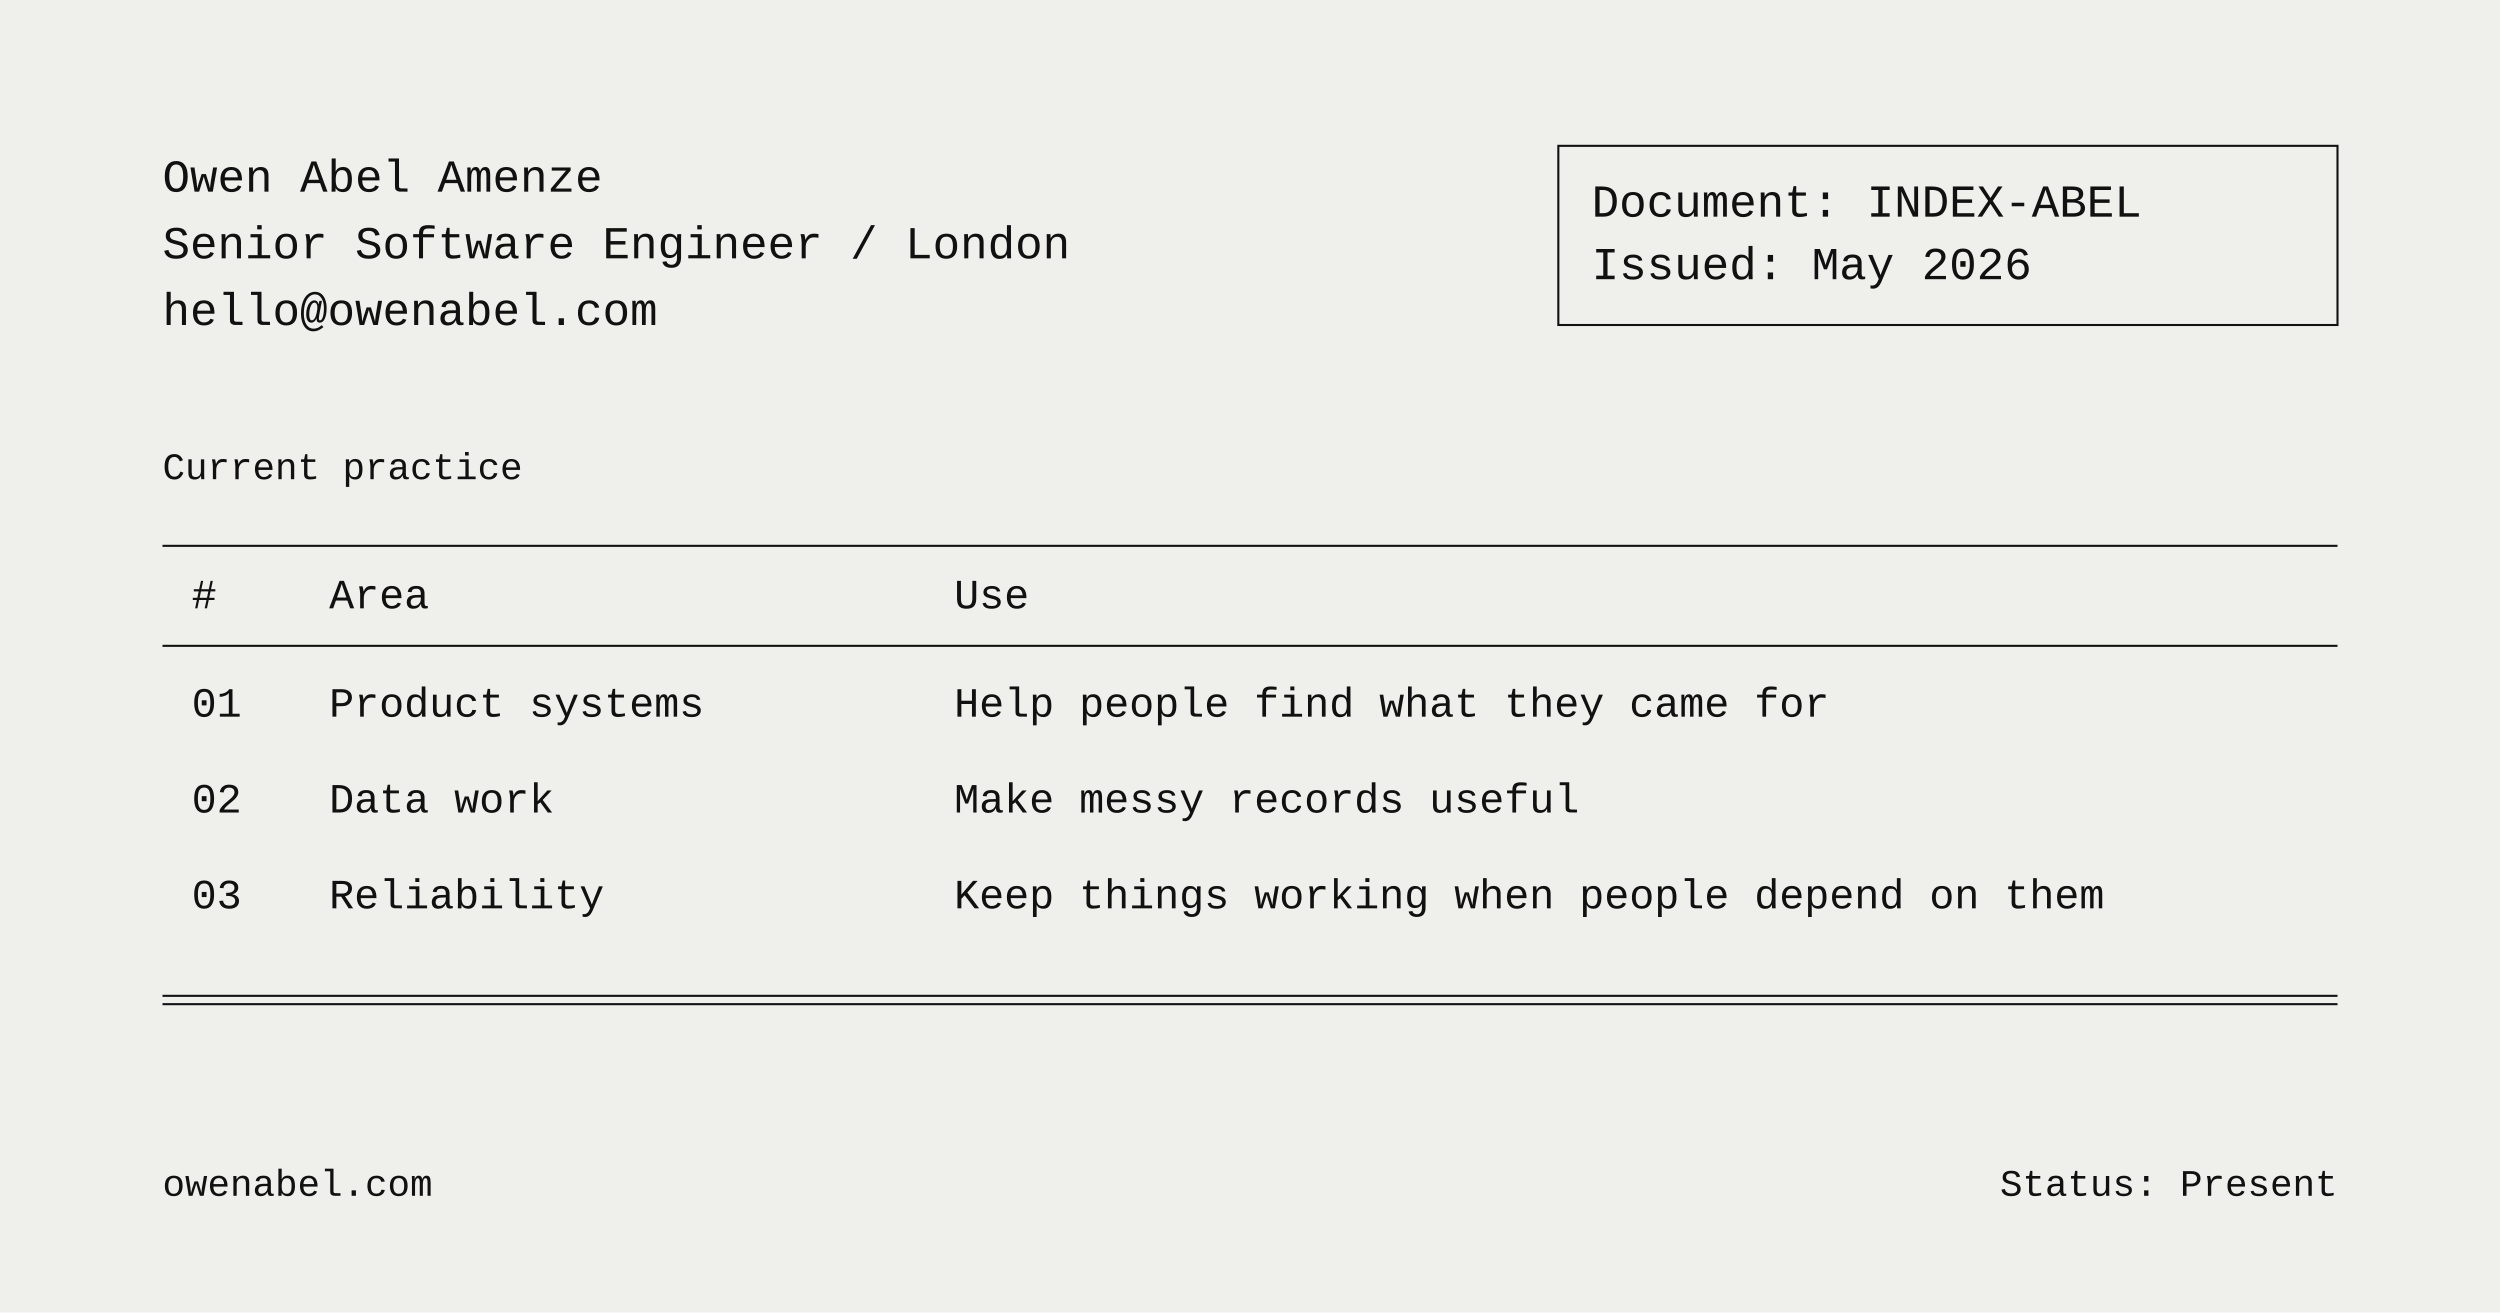
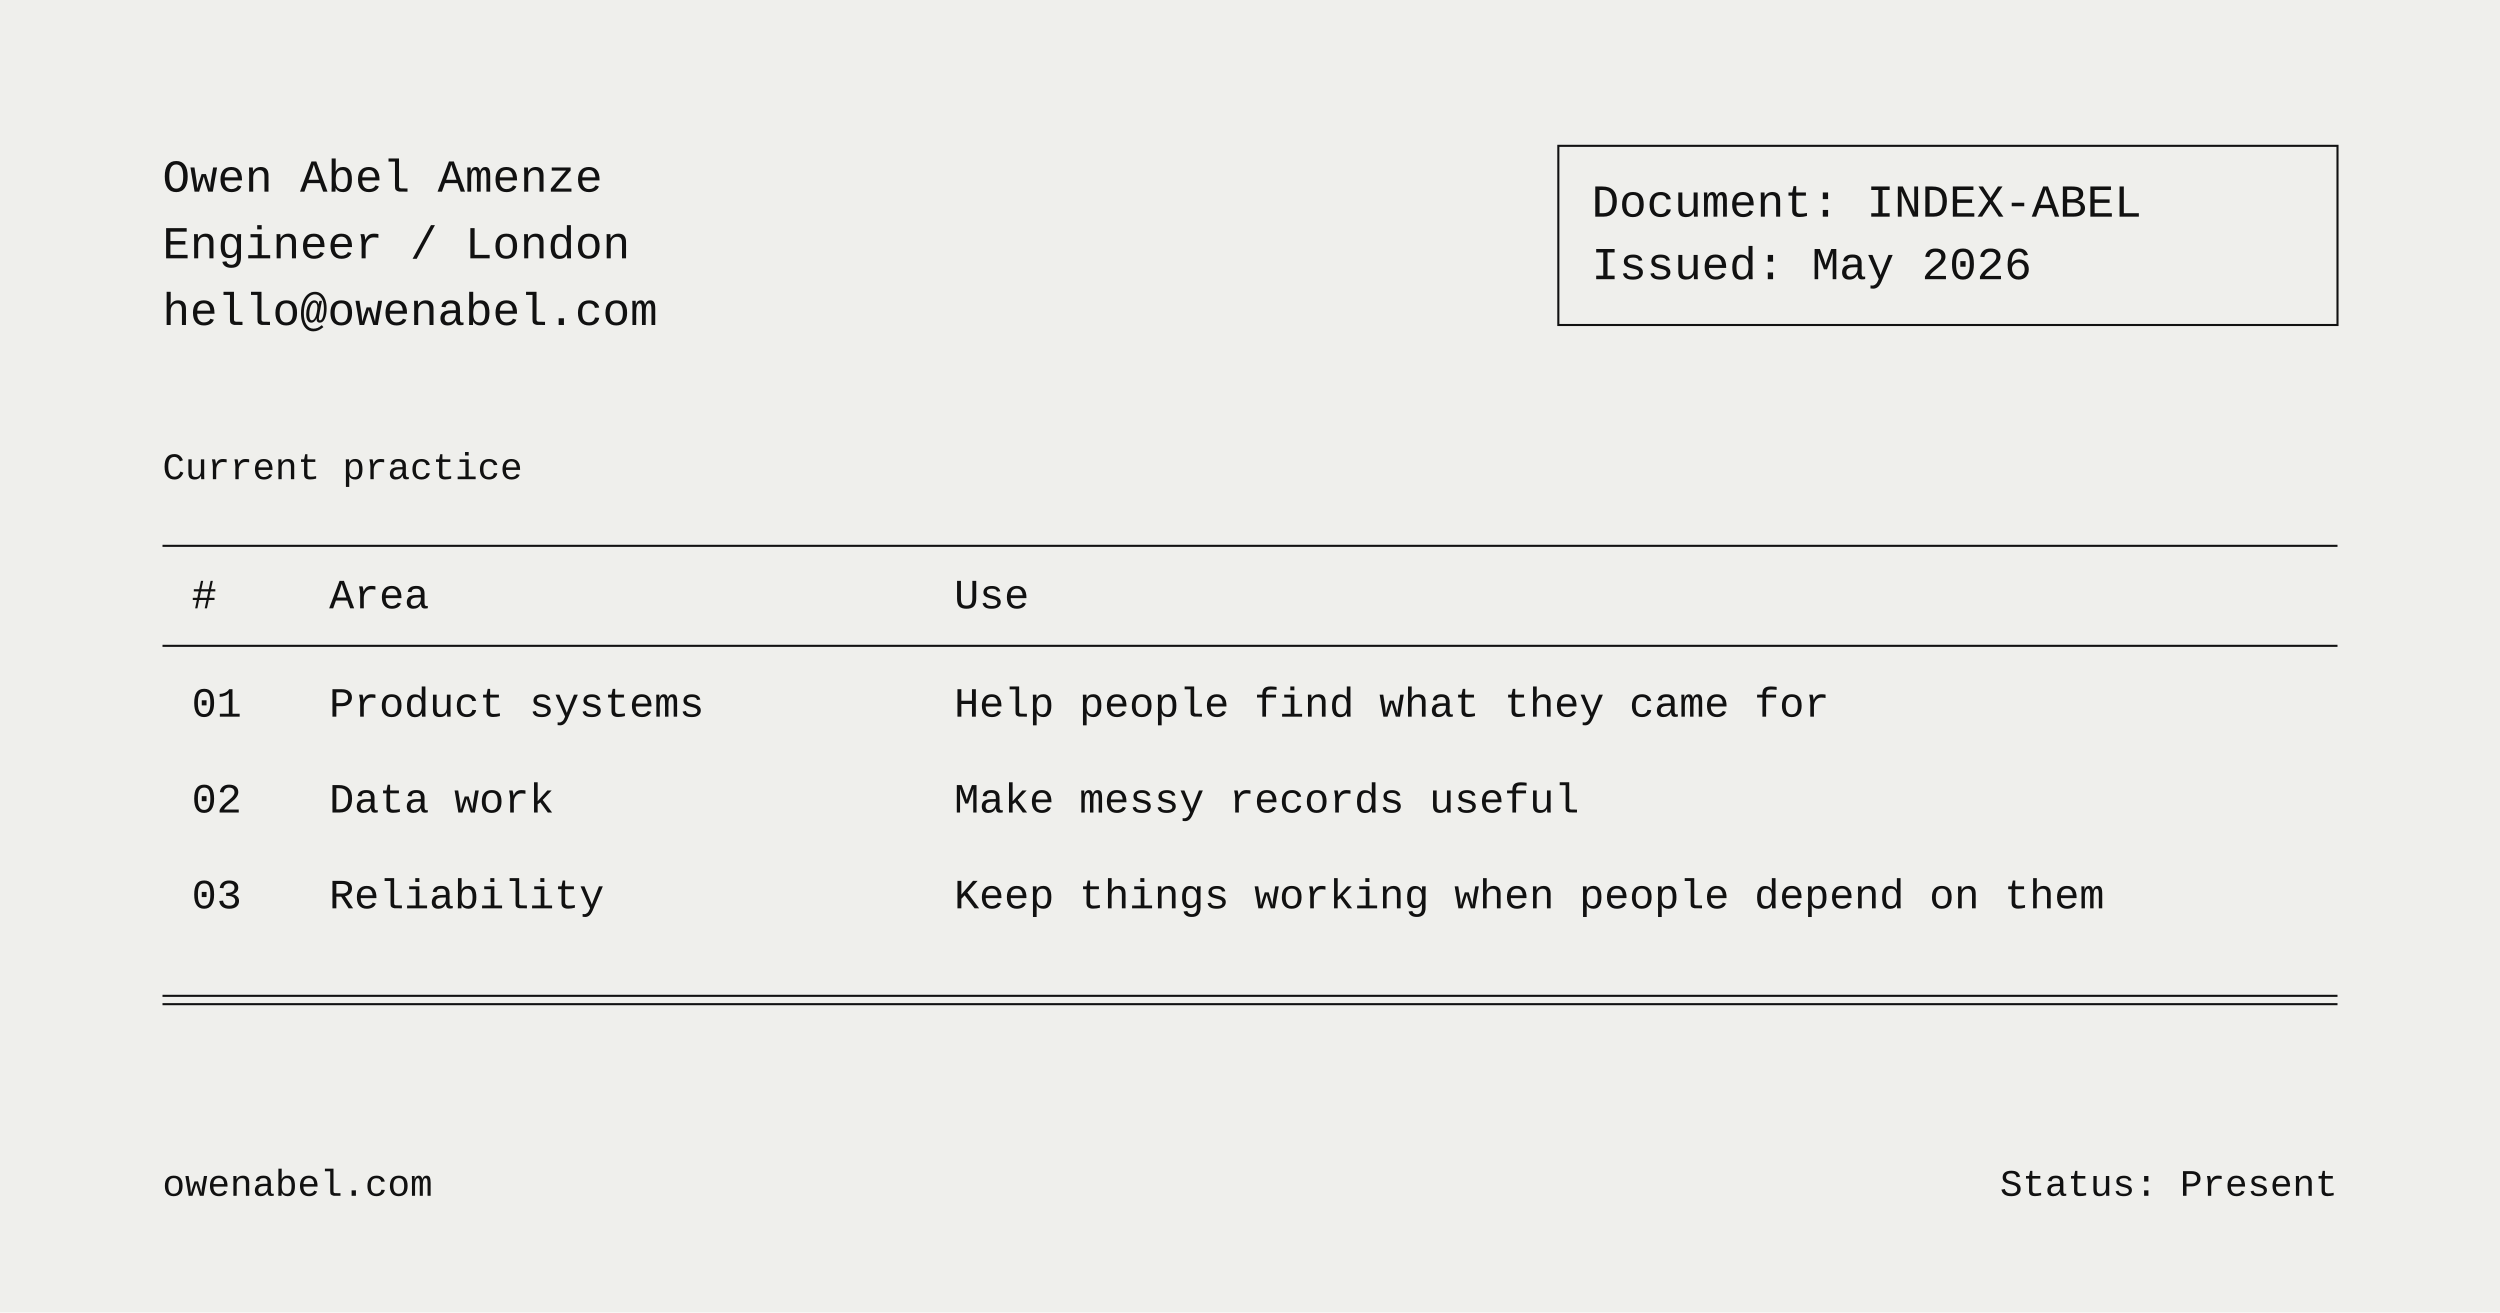
<svg xmlns="http://www.w3.org/2000/svg" width="1200" height="630" viewBox="0 0 1200 630">
  <rect width="1200" height="630" fill="#efefec" />
  <g fill="#111111" font-family="Courier New, Courier, monospace">
    <text x="78" y="92" font-size="22">Owen Abel Amenze</text>
-     <text x="78" y="124" font-size="22">Senior Software Engineer / London</text>
+     <text x="78" y="124" font-size="22">Engineer / London</text>
    <text x="78" y="156" font-size="22">hello@owenabel.com</text>
    <g font-size="22">
      <rect x="748" y="70" width="374" height="86" fill="none" stroke="#111111" stroke-width="1" />
      <text x="764" y="104">Document:      INDEX-ABEL</text>
      <text x="764" y="134">Issued:        May 2026</text>
    </g>
    <text x="78" y="230" font-size="18">Current practice</text>
    <line x1="78" y1="262" x2="1122" y2="262" stroke="#111111" stroke-width="1" />
    <text x="92" y="292" font-size="20">#</text>
    <text x="158" y="292" font-size="20">Area</text>
    <text x="458" y="292" font-size="20">Use</text>
    <line x1="78" y1="310" x2="1122" y2="310" stroke="#111111" stroke-width="1" />
    <text x="92" y="344" font-size="20">01</text>
    <text x="158" y="344" font-size="20">Product systems</text>
    <text x="458" y="344" font-size="20">Help people find what they came for</text>
    <text x="92" y="390" font-size="20">02</text>
    <text x="158" y="390" font-size="20">Data work</text>
    <text x="458" y="390" font-size="20">Make messy records useful</text>
    <text x="92" y="436" font-size="20">03</text>
    <text x="158" y="436" font-size="20">Reliability</text>
    <text x="458" y="436" font-size="20">Keep things working when people depend on them</text>
    <line x1="78" y1="478" x2="1122" y2="478" stroke="#111111" stroke-width="1" />
    <line x1="78" y1="482" x2="1122" y2="482" stroke="#111111" stroke-width="1" />
    <text x="78" y="574" font-size="18">owenabel.com</text>
    <text x="960" y="574" font-size="18">Status: Present</text>
  </g>
</svg>
